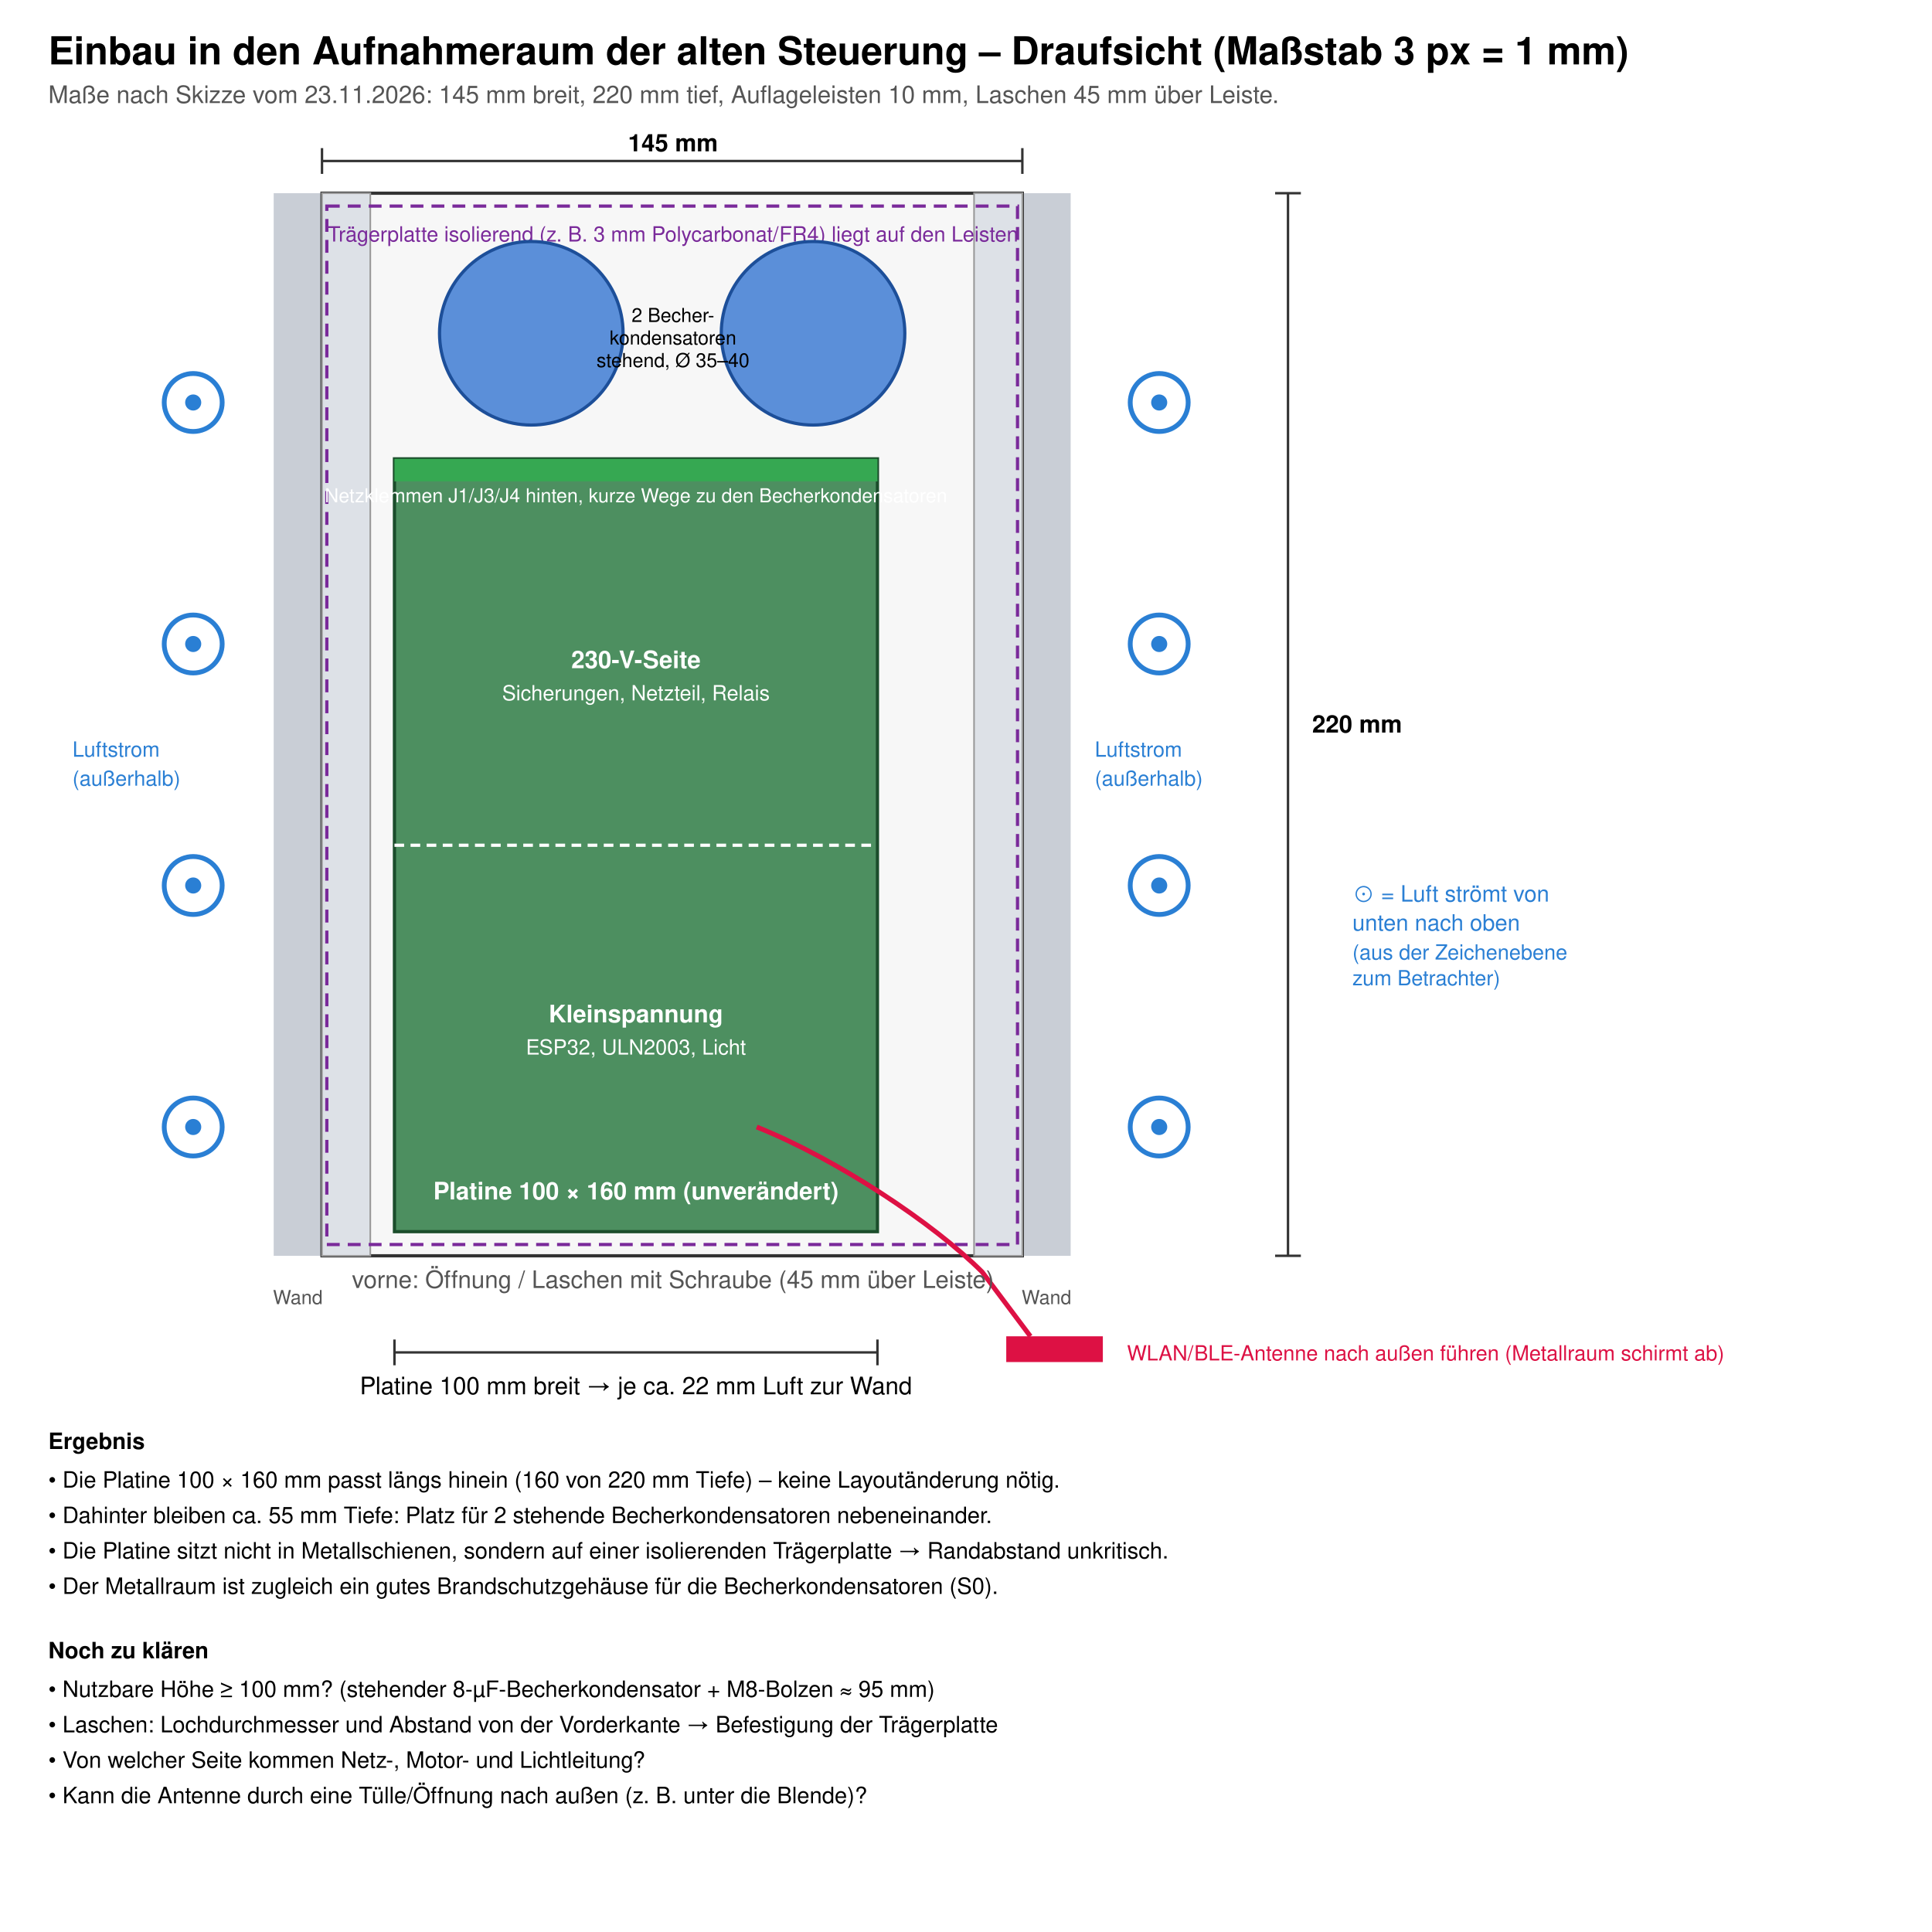
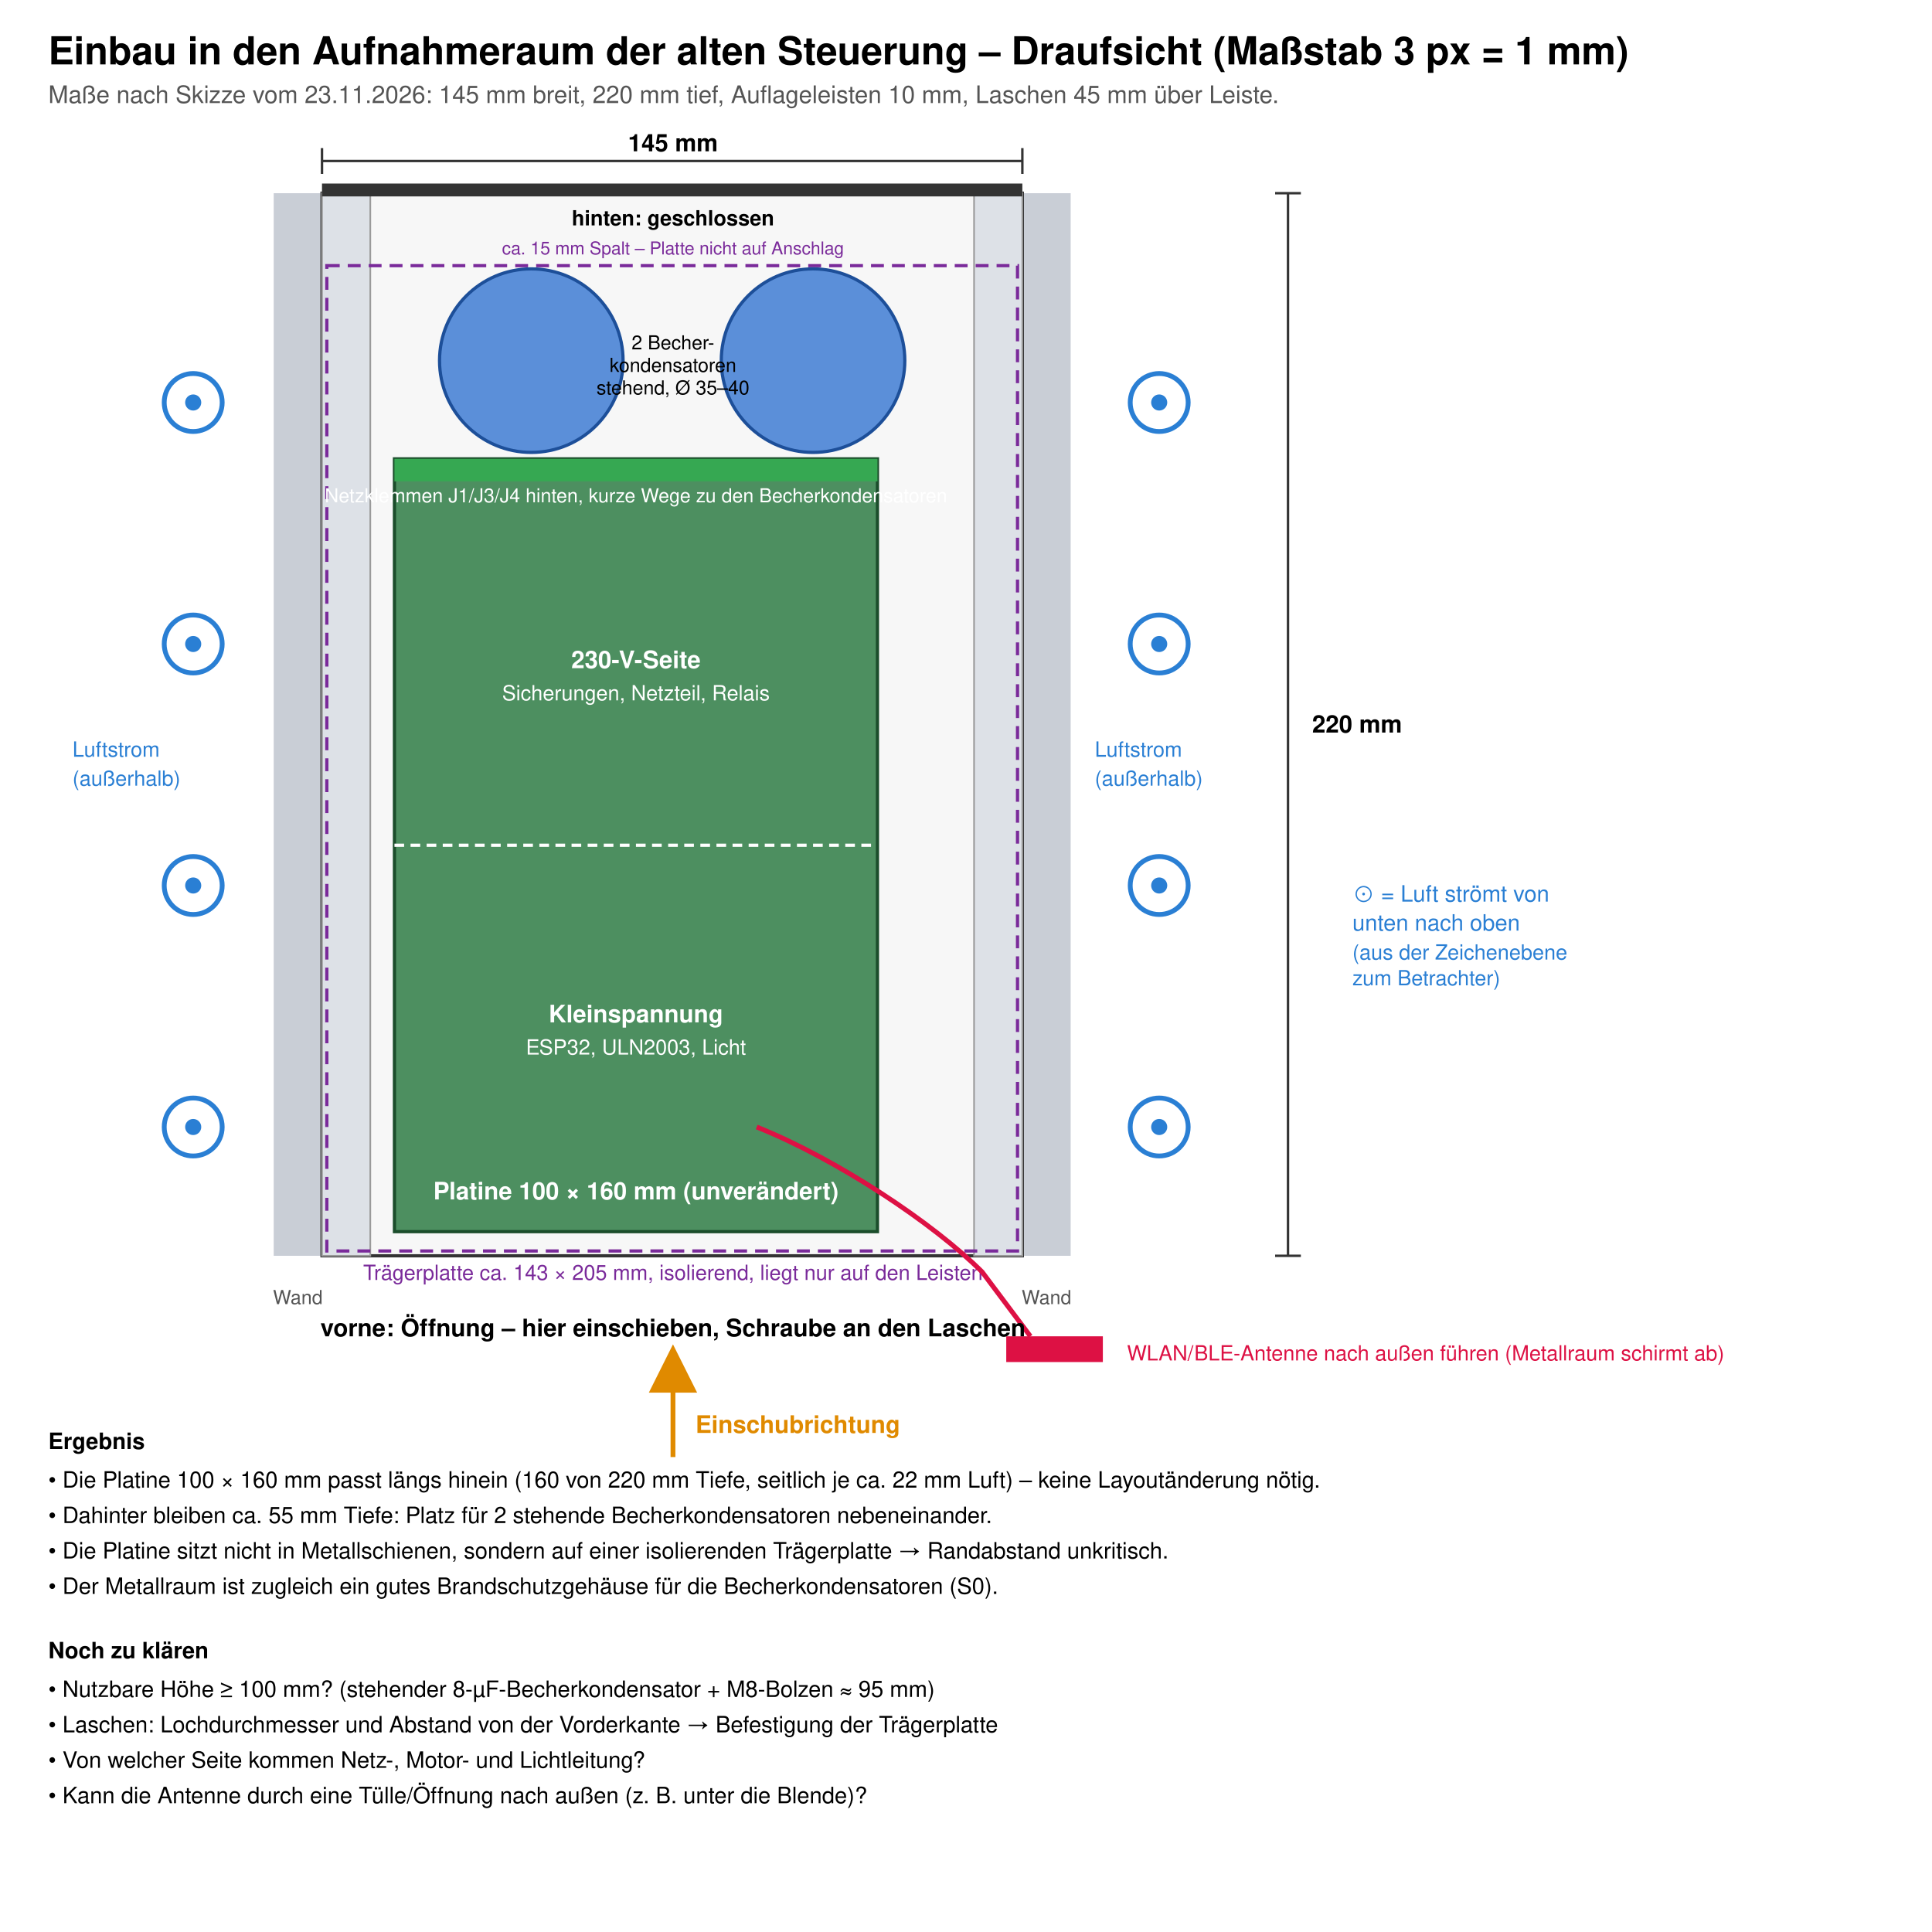
<svg xmlns="http://www.w3.org/2000/svg" viewBox="0 0 1200 1200" width="1200" height="1200" font-family="Helvetica, Arial, sans-serif" font-size="15">
  <rect width="1200" height="1200" fill="#ffffff" />
  <text x="30" y="40" font-size="24" font-weight="bold">Einbau in den Aufnahmeraum der alten Steuerung – Draufsicht (Maßstab 3 px = 1 mm)</text>
  <text x="30" y="64" fill="#555">Maße nach Skizze vom 23.11.2026: 145 mm breit, 220 mm tief, Auflageleisten 10 mm, Laschen 45 mm über Leiste.</text>
  <rect x="170" y="120" width="30" height="660" fill="#c9ced6" />
  <rect x="635" y="120" width="30" height="660" fill="#c9ced6" />
  <text x="185" y="810" text-anchor="middle" font-size="12" fill="#555">Wand</text>
  <text x="650" y="810" text-anchor="middle" font-size="12" fill="#555">Wand</text>
  <rect x="200" y="120" width="435" height="660" fill="#f7f7f7" stroke="#333" stroke-width="2" />
  <rect x="200" y="120" width="30" height="660" fill="#dde1e7" stroke="#999" />
  <rect x="605" y="120" width="30" height="660" fill="#dde1e7" stroke="#999" />
  <g fill="#2a7fd4" font-size="13">
    <text x="45" y="470">Luftstrom</text>
    <text x="45" y="488">(außerhalb)</text>
    <text x="680" y="470">Luftstrom</text>
    <text x="680" y="488">(außerhalb)</text>
  </g>
  <circle cx="120" cy="250" r="18" fill="none" stroke="#2a7fd4" stroke-width="3" />
  <circle cx="120" cy="250" r="5" fill="#2a7fd4" />
  <circle cx="120" cy="400" r="18" fill="none" stroke="#2a7fd4" stroke-width="3" />
  <circle cx="120" cy="400" r="5" fill="#2a7fd4" />
  <circle cx="120" cy="550" r="18" fill="none" stroke="#2a7fd4" stroke-width="3" />
  <circle cx="120" cy="550" r="5" fill="#2a7fd4" />
  <circle cx="120" cy="700" r="18" fill="none" stroke="#2a7fd4" stroke-width="3" />
  <circle cx="120" cy="700" r="5" fill="#2a7fd4" />
  <circle cx="720" cy="250" r="18" fill="none" stroke="#2a7fd4" stroke-width="3" />
  <circle cx="720" cy="250" r="5" fill="#2a7fd4" />
  <circle cx="720" cy="400" r="18" fill="none" stroke="#2a7fd4" stroke-width="3" />
  <circle cx="720" cy="400" r="5" fill="#2a7fd4" />
  <circle cx="720" cy="550" r="18" fill="none" stroke="#2a7fd4" stroke-width="3" />
  <circle cx="720" cy="550" r="5" fill="#2a7fd4" />
  <circle cx="720" cy="700" r="18" fill="none" stroke="#2a7fd4" stroke-width="3" />
  <circle cx="720" cy="700" r="5" fill="#2a7fd4" />
  <defs>
    <marker id="a" markerWidth="10" markerHeight="10" refX="5" refY="5" orient="auto">
      <path d="M0,0 L10,5 L0,10 z" fill="#2a7fd4" />
    </marker>
  </defs>
-   <rect x="203" y="128" width="429" height="645" fill="none" stroke="#7a2a9a" stroke-width="2" stroke-dasharray="8 5" />
-   <text x="418" y="150" text-anchor="middle" fill="#7a2a9a" font-size="13">Trägerplatte isolierend (z. B. 3 mm Polycarbonat/FR4) liegt auf den Leisten</text>
+   <rect x="203" y="165" width="429" height="612" fill="none" stroke="#7a2a9a" stroke-width="2" stroke-dasharray="8 5" />
+   <rect x="200" y="114" width="435" height="8" fill="#333" />
+   <text x="418" y="140" text-anchor="middle" font-weight="bold" font-size="13">hinten: geschlossen</text>
+   <text x="418" y="158" text-anchor="middle" fill="#7a2a9a" font-size="11">ca. 15 mm Spalt – Platte nicht auf Anschlag</text>
+   <text x="418" y="795" text-anchor="middle" fill="#7a2a9a" font-size="13">Trägerplatte ca. 143 × 205 mm, isolierend, liegt nur auf den Leisten</text>
  <rect x="245" y="285" width="300" height="480" fill="#2f7d46" fill-opacity="0.85" stroke="#1b4d2b" stroke-width="2" />
  <line x1="245" y1="525" x2="545" y2="525" stroke="#ffffff" stroke-width="2" stroke-dasharray="6 4" />
  <text x="395" y="415" text-anchor="middle" fill="#fff" font-weight="bold">230-V-Seite</text>
  <text x="395" y="435" text-anchor="middle" fill="#fff" font-size="13">Sicherungen, Netzteil, Relais</text>
  <text x="395" y="635" text-anchor="middle" fill="#fff" font-weight="bold">Kleinspannung</text>
  <text x="395" y="655" text-anchor="middle" fill="#fff" font-size="13">ESP32, ULN2003, Licht</text>
  <text x="395" y="745" text-anchor="middle" fill="#fff" font-weight="bold">Platine 100 × 160 mm (unverändert)</text>
  <rect x="245" y="285" width="300" height="14" fill="#36a852" />
  <text x="395" y="312" text-anchor="middle" font-size="12" fill="#fff">Netzklemmen J1/J3/J4 hinten, kurze Wege zu den Becherkondensatoren</text>
-   <circle cx="330" cy="207" r="57" fill="#5b8fd9" stroke="#1d4f99" stroke-width="2" />
-   <circle cx="505" cy="207" r="57" fill="#5b8fd9" stroke="#1d4f99" stroke-width="2" />
-   <text x="418" y="200" text-anchor="middle" font-size="12">2 Becher-</text>
-   <text x="418" y="214" text-anchor="middle" font-size="12">kondensatoren</text>
-   <text x="418" y="228" text-anchor="middle" font-size="12">stehend, Ø 35–40</text>
+   <circle cx="330" cy="224" r="57" fill="#5b8fd9" stroke="#1d4f99" stroke-width="2" />
+   <circle cx="505" cy="224" r="57" fill="#5b8fd9" stroke="#1d4f99" stroke-width="2" />
+   <text x="418" y="217" text-anchor="middle" font-size="12">2 Becher-</text>
+   <text x="418" y="231" text-anchor="middle" font-size="12">kondensatoren</text>
+   <text x="418" y="245" text-anchor="middle" font-size="12">stehend, Ø 35–40</text>
  <path d="M470 700 C 520 720, 580 760, 610 790 L 640 830" fill="none" stroke="#d14" stroke-width="3" />
  <rect x="625" y="830" width="60" height="16" fill="#d14" />
  <text x="700" y="845" fill="#d14" font-size="13">WLAN/BLE-Antenne nach außen führen (Metallraum schirmt ab)</text>
  <g stroke="#333" stroke-width="1.5">
    <line x1="200" y1="100" x2="635" y2="100" />
    <line x1="200" y1="92" x2="200" y2="108" />
    <line x1="635" y1="92" x2="635" y2="108" />
    <line x1="800" y1="120" x2="800" y2="780" />
    <line x1="792" y1="120" x2="808" y2="120" />
    <line x1="792" y1="780" x2="808" y2="780" />
-     <line x1="245" y1="840" x2="545" y2="840" />
-     <line x1="245" y1="832" x2="245" y2="848" />
-     <line x1="545" y1="832" x2="545" y2="848" />
  </g>
  <text x="418" y="94" text-anchor="middle" font-weight="bold">145 mm</text>
  <text x="815" y="455" font-weight="bold">220 mm</text>
-   <text x="395" y="866" text-anchor="middle">Platine 100 mm breit → je ca. 22 mm Luft zur Wand</text>
  <text x="840" y="560" fill="#2a7fd4" font-size="14">⊙ = Luft strömt von</text>
  <text x="840" y="578" fill="#2a7fd4" font-size="14">unten nach oben</text>
  <text x="840" y="596" fill="#2a7fd4" font-size="13">(aus der Zeichenebene</text>
  <text x="840" y="612" fill="#2a7fd4" font-size="13">zum Betrachter)</text>
-   <text x="418" y="800" text-anchor="middle" fill="#555">vorne: Öffnung / Laschen mit Schraube (45 mm über Leiste)</text>
+   <text x="418" y="830" text-anchor="middle" font-weight="bold">vorne: Öffnung – hier einschieben, Schraube an den Laschen</text>
+   <path d="M418 905 L418 850" stroke="#e08a00" stroke-width="3" marker-end="url(#b)" />
+   <defs>
+     <marker id="b" markerWidth="10" markerHeight="10" refX="5" refY="5" orient="auto">
+       <path d="M0,0 L10,5 L0,10 z" fill="#e08a00" />
+     </marker>
+   </defs>
+   <text x="432" y="890" fill="#e08a00" font-weight="bold">Einschubrichtung</text>
  <g font-size="14">
    <text x="30" y="900" font-weight="bold">Ergebnis</text>
-     <text x="30" y="924">• Die Platine 100 × 160 mm passt längs hinein (160 von 220 mm Tiefe) – keine Layoutänderung nötig.</text>
+     <text x="30" y="924">• Die Platine 100 × 160 mm passt längs hinein (160 von 220 mm Tiefe, seitlich je ca. 22 mm Luft) – keine Layoutänderung nötig.</text>
    <text x="30" y="946">• Dahinter bleiben ca. 55 mm Tiefe: Platz für 2 stehende Becherkondensatoren nebeneinander.</text>
    <text x="30" y="968">• Die Platine sitzt nicht in Metallschienen, sondern auf einer isolierenden Trägerplatte → Randabstand unkritisch.</text>
    <text x="30" y="990">• Der Metallraum ist zugleich ein gutes Brandschutzgehäuse für die Becherkondensatoren (S0).</text>
    <text x="30" y="1030" font-weight="bold">Noch zu klären</text>
    <text x="30" y="1054">• Nutzbare Höhe ≥ 100 mm? (stehender 8-µF-Becherkondensator + M8-Bolzen ≈ 95 mm)</text>
    <text x="30" y="1076">• Laschen: Lochdurchmesser und Abstand von der Vorderkante → Befestigung der Trägerplatte</text>
    <text x="30" y="1098">• Von welcher Seite kommen Netz-, Motor- und Lichtleitung?</text>
    <text x="30" y="1120">• Kann die Antenne durch eine Tülle/Öffnung nach außen (z. B. unter die Blende)?</text>
  </g>
</svg>
